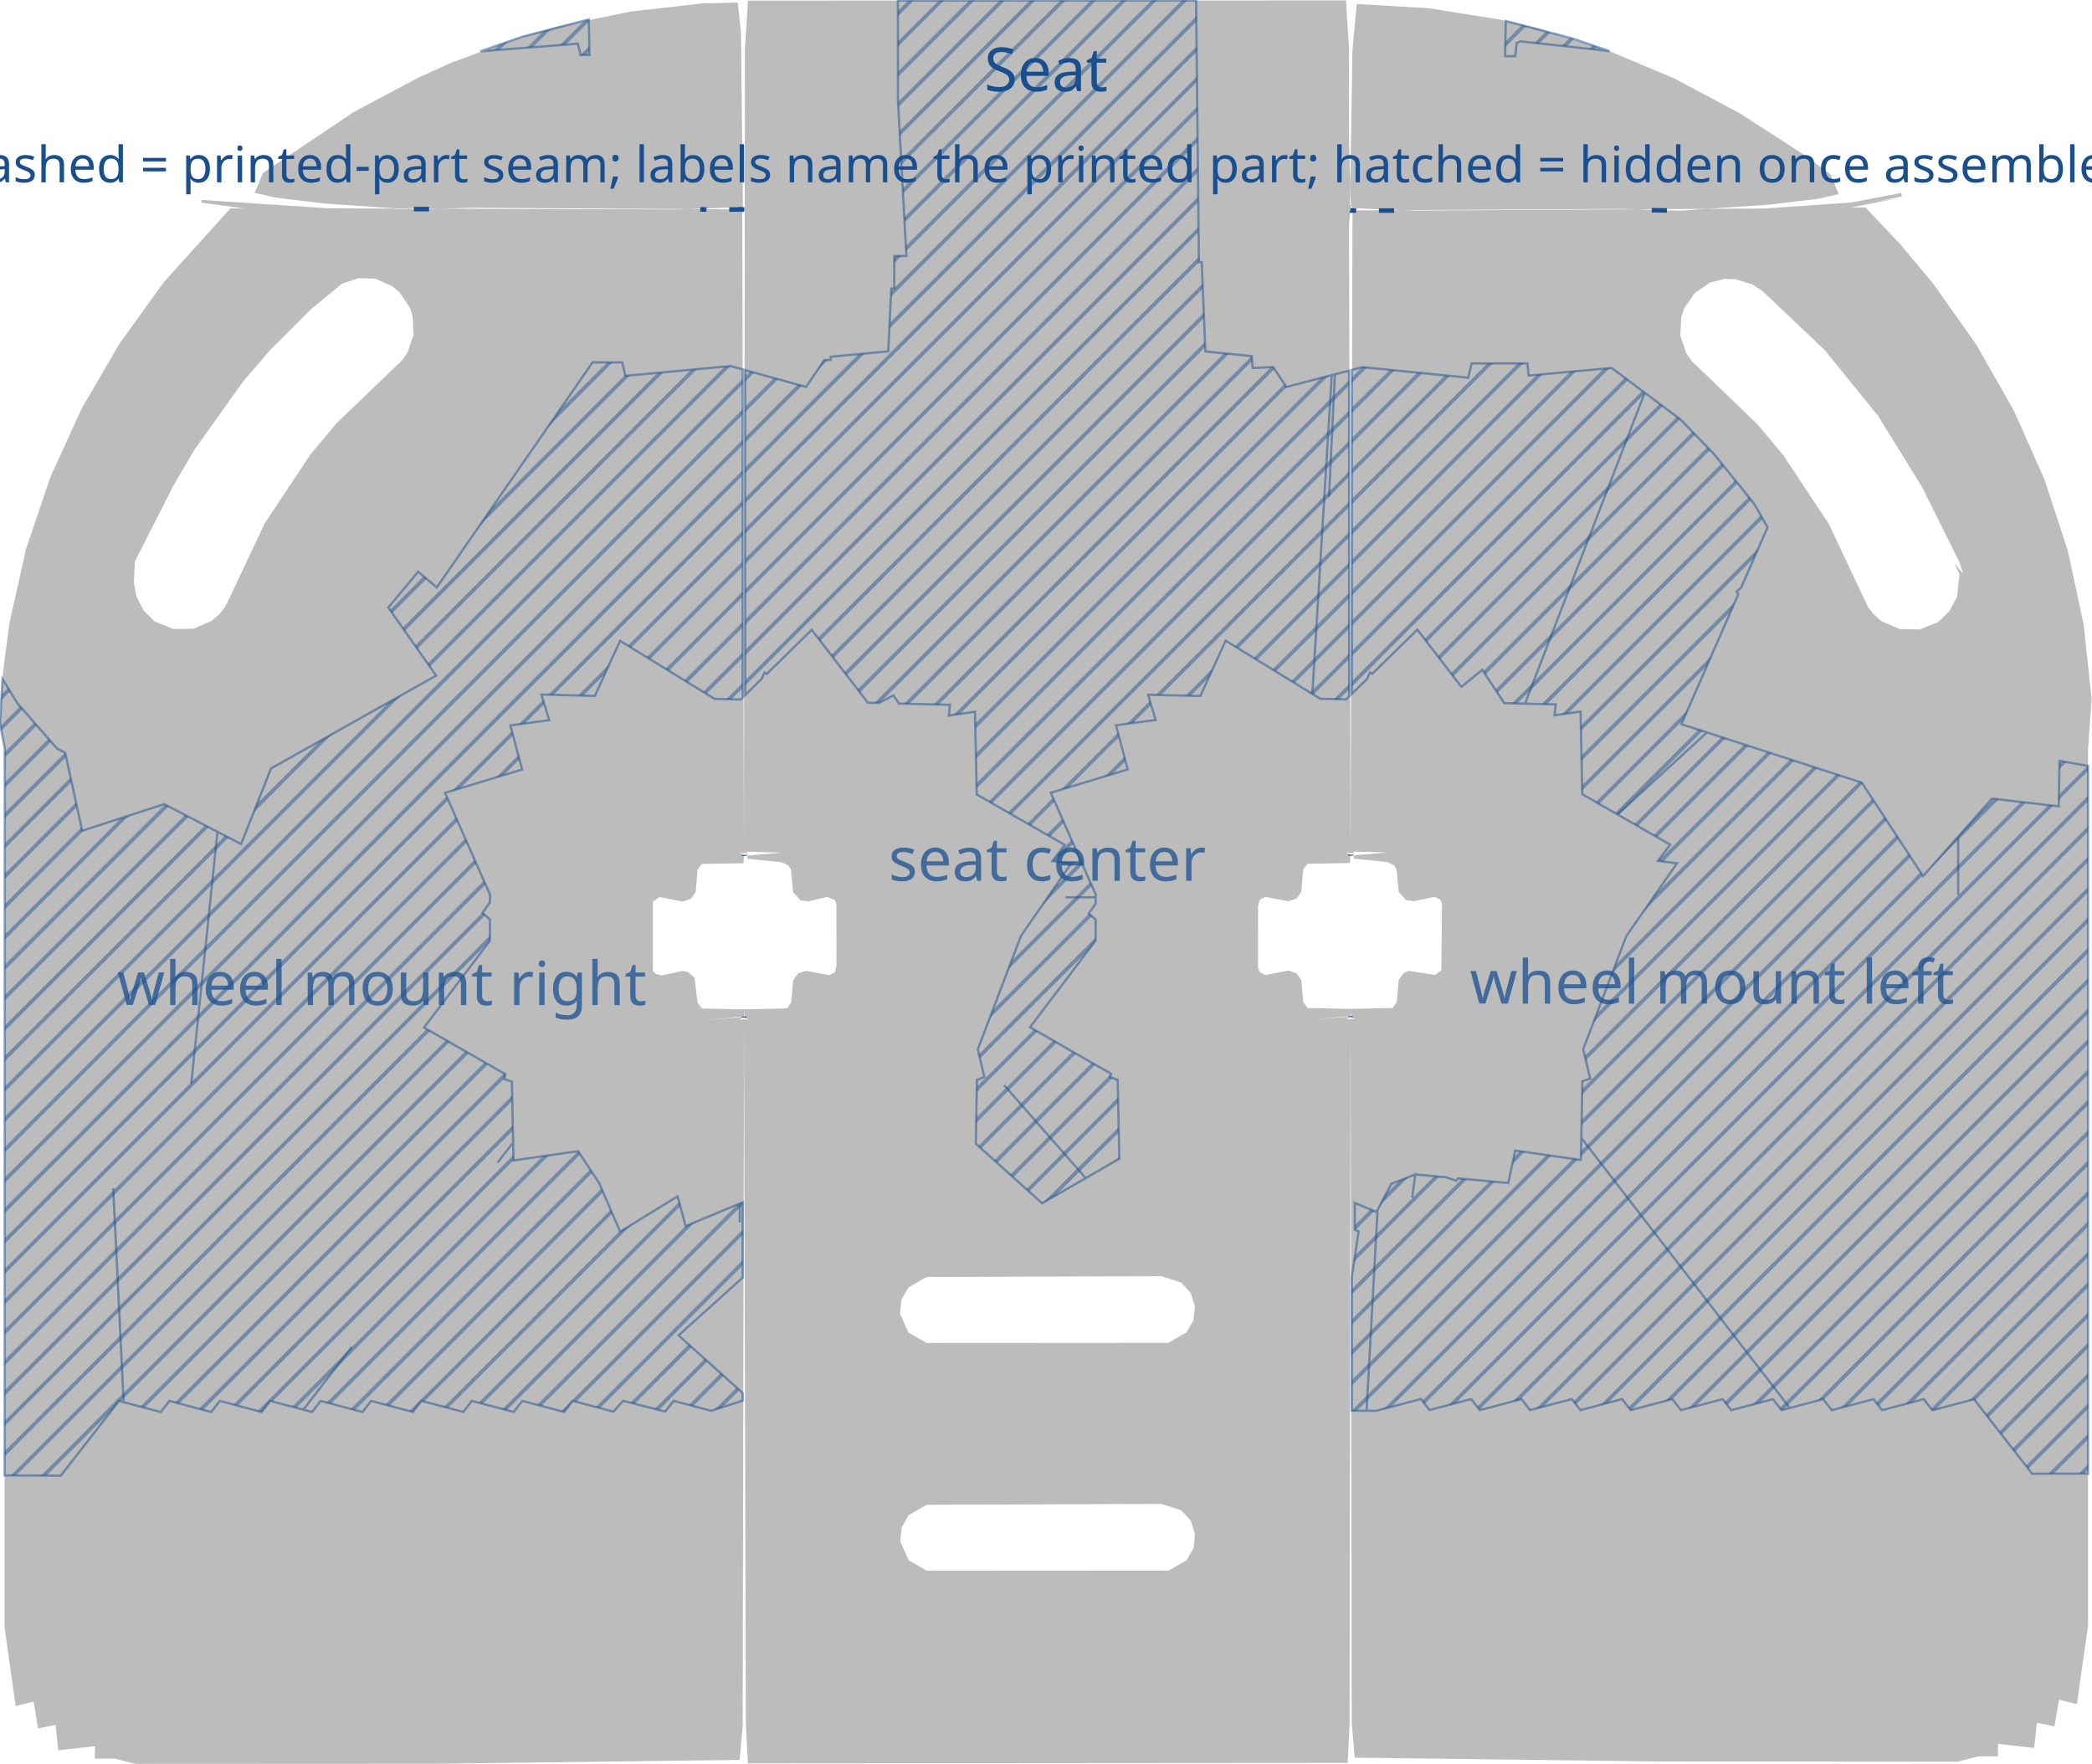
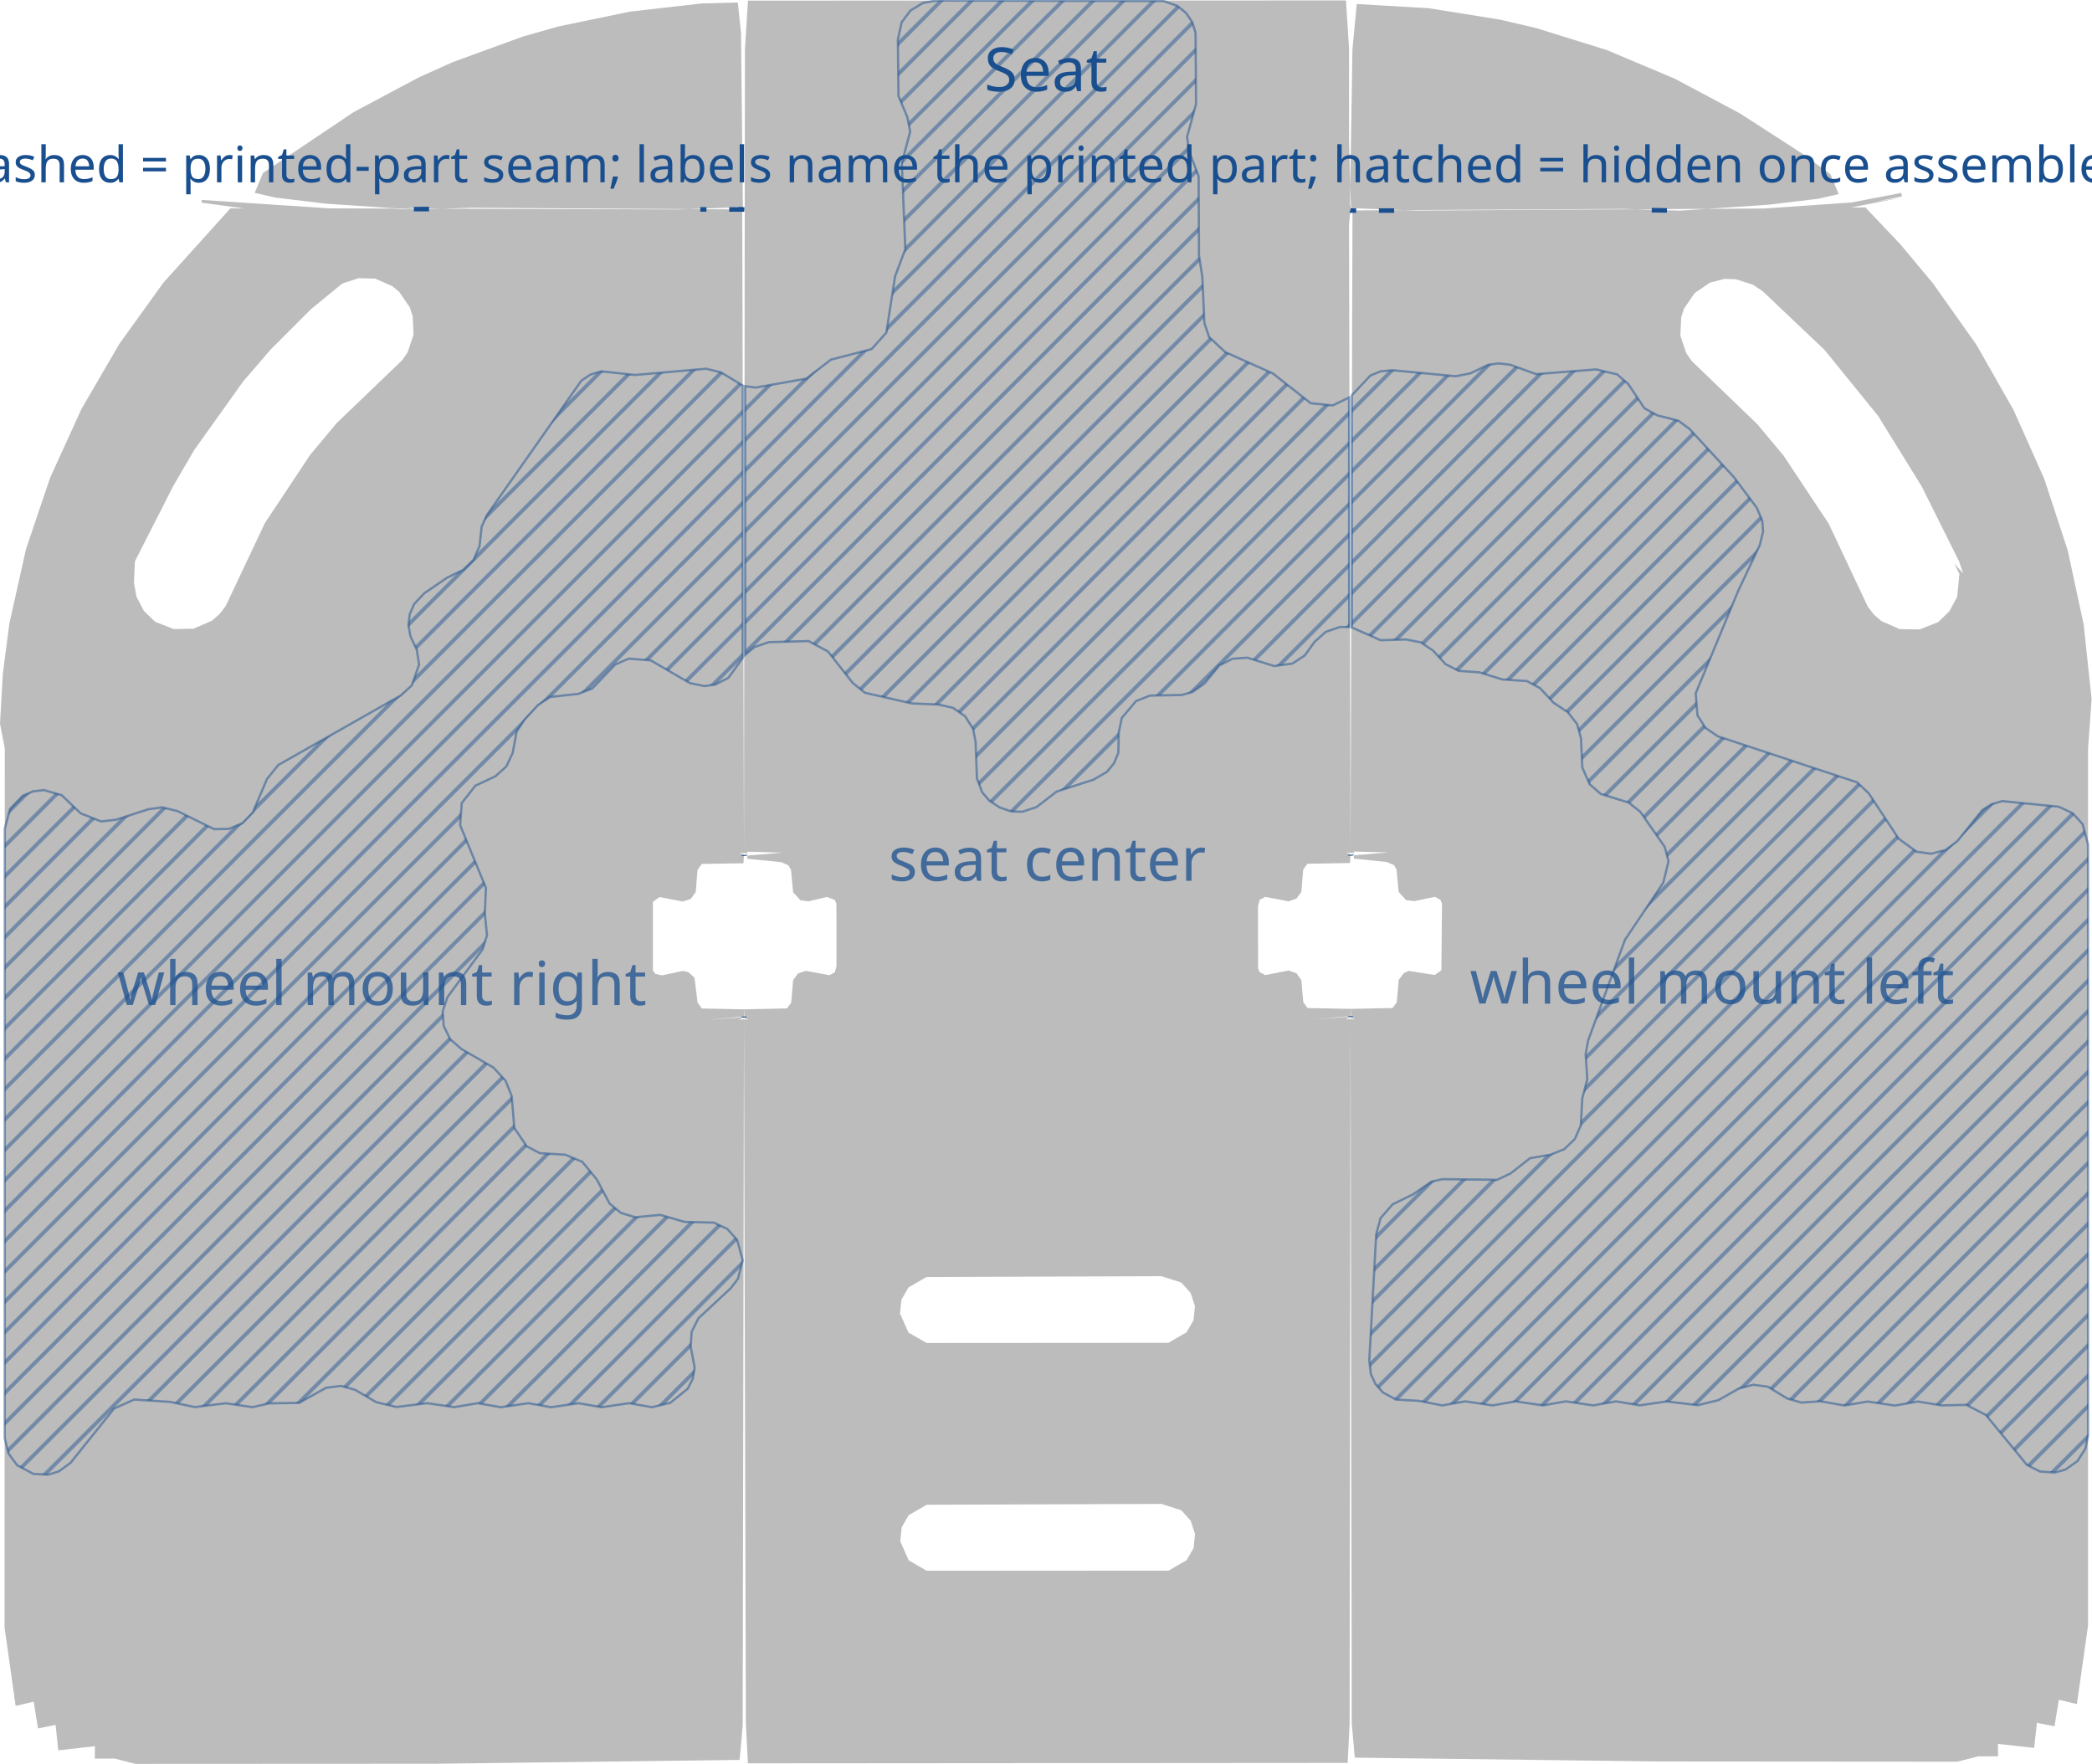
<svg xmlns="http://www.w3.org/2000/svg" width="275.4mm" height="232.2mm" viewBox="0 0 275.4 232.2" version="1.1">
  <defs>
    <pattern id="hidden" width="4" height="4" patternUnits="userSpaceOnUse">
      <path d="M-1 1 L1 -1 M0 4 L4 0 M3 5 L5 3" stroke="#1a4f8f" stroke-width="0.5" stroke-opacity="0.45" />
    </pattern>
  </defs>
  <path d="M220.5 10.37 L211.53 6.59 L202.21 3.69 L197.46 2.58 L188.07 1.08 L178.61 0.53 L178.04 6.53 L177.72 26.96 L178.15 27.42 L177.94 27.7 L213.65 27.5 L221.17 27.73 L232.73 26.96 L239.34 26.17 L242.05 25.55 L240.96 22.93 L237.13 20.14 L229.07 14.94 Z M97.55 4.33 L97.13 0.33 L92.4 0.45 L82.94 1.53 L73.48 3.49 L68.78 4.83 L59.6 8.18 L55.15 10.18 L46.55 14.76 L34.62 22.77 L33.53 25.39 L36.24 26.01 L42.87 26.81 L54.48 27.59 L62.02 27.35 L97.8 27.57 Z M184.13 129 L183.88 131.94 L183.32 132.7 L177.79 132.81 L177.79 133.89 L178.35 134.2 L177.79 134.11 L177.95 226.88 L178.35 231.38 L218.06 231.88 L257.68 231.91 L260.43 231.21 L263.03 231.2 L263.02 229.57 L267.78 230.1 L268.15 226.79 L270.46 227.26 L271.04 223.76 L273.41 224.33 L274.88 213.99 L274.88 98.56 L275.35 92.01 L274.3 82.2 L272.21 72.47 L269.12 63.05 L265.09 54.01 L260.19 45.39 L254.44 37.27 L250.17 32.16 L245.56 27.3 L243.67 27.32 L250.16 26.04 L246.96 26.55 L250.38 25.85 L250.29 25.4 L243.7 26.66 L232.27 27.45 L186.33 27.72 L178.05 27.41 L177.79 112.3 L178.35 112.21 L177.78 112.64 L182.72 112.21 L178.21 112.1 L178.23 113.03 L182.59 113.48 L183.52 113.89 L183.85 114.48 L184.13 117.42 L185.1 118.49 L186.18 118.63 L188.89 118.06 L189.61 118.44 L189.83 118.96 L189.75 127.73 L188.88 128.35 L185.44 127.81 L184.78 128.12 Z M225.12 37.2 L227.01 36.71 L228.5 36.76 L230.72 37.46 L232.04 38.33 L240.2 46.07 L247.22 54.72 L253 64.06 L257.92 73.94 L258.44 75.51 L257.27 74.17 L257.95 75.56 L257.65 78.56 L256.63 80.46 L255.16 81.89 L252.72 82.86 L250.09 82.82 L247.69 81.77 L246.69 80.91 L245.89 79.87 L240.74 68.94 L234.79 59.97 L231.34 55.84 L222.7 47.52 L222 46.52 L221.21 44.2 L221.32 41.76 L221.71 40.6 L223.09 38.58 Z M89.9 127.81 L87.13 128.4 L86.29 128.2 L85.95 127.78 L85.95 118.72 L86.82 118.09 L89.9 118.68 L90.94 118.33 L91.58 117.44 L91.83 114.5 L92.39 113.73 L97.87 113.64 L97.94 112.55 L97.37 112.24 L97.94 112.32 L97.71 27.27 L89.39 27.57 L43.39 27.43 L26.57 26.32 L26.53 26.68 L32.19 27.45 L30.34 27.42 L21.52 37.2 L15.73 45.24 L10.74 53.81 L6.61 62.86 L3.42 72.3 L1.24 82.04 L0.38 88.64 L0 95.25 L0.63 98.53 L0.6 214.23 L2.06 224.57 L4.44 224.01 L5 227.53 L7.32 227.07 L7.67 230.42 L12.5 229.87 L12.48 231.51 L15.09 231.5 L17.84 232.2 L57.57 232.18 L97.37 231.68 L97.77 227.16 L97.94 134.17 L97.38 134.26 L97.94 133.82 L93 134.26 L98.01 133.89 L97.94 132.87 L92.4 132.76 L91.83 131.99 L91.43 128.72 L90.62 127.98 Z M49.39 36.68 L51.63 37.66 L52.57 38.44 L53.95 40.47 L54.33 41.64 L54.44 44.08 L53.65 46.4 L52.95 47.41 L44.29 55.73 L40.83 59.88 L34.87 68.86 L29.7 79.8 L28.89 80.85 L27.9 81.71 L25.49 82.76 L22.86 82.81 L20.42 81.85 L18.95 80.43 L17.96 78.53 L17.63 76.69 L17.76 73.9 L22.79 64.01 L25.57 59.24 L32.02 50.2 L35.67 45.97 L40.94 40.7 L45.05 37.33 L47.2 36.62 Z M54.48 27.56 L56.33 27.56 L54.48 27.36 L51.7 27.54 Z M177.59 18.57 L177.59 6.36 L177.19 0.06 L98.47 0.08 L98.07 6.38 L97.94 112.32 L98.5 112.24 L97.94 112.67 L103 112.24 L98.37 112.12 L98.39 113.05 L102.87 113.5 L103.8 113.92 L104.13 114.51 L104.41 117.45 L105.38 118.52 L106.46 118.65 L108.86 118.08 L109.9 118.47 L110.11 118.98 L110.12 127.18 L109.9 128 L109.17 128.38 L106.09 127.8 L105.05 128.15 L104.41 129.04 L104.16 131.98 L103.6 132.75 L97.94 132.87 L97.94 133.95 L98.51 134.25 L97.94 134.17 L98.19 226.98 L98.46 232.13 L177.41 232.07 L177.67 226.92 L177.79 134.11 L177.23 134.2 L177.79 133.77 L172.73 134.2 L177.86 133.83 L177.79 132.81 L172.13 132.7 L171.57 131.94 L171.31 129.01 L170.67 128.12 L169.64 127.76 L166.56 128.36 L165.83 127.97 L165.62 127.46 L165.61 119.27 L165.83 118.45 L166.56 118.07 L169.64 118.65 L170.67 118.3 L171.31 117.41 L171.56 114.47 L172.12 113.71 L177.72 113.61 L177.78 112.52 L177.22 112.21 L177.79 112.3 L177.59 29.64 L177.83 26.96 Z M152.9 197.98 L155.52 198.82 L156.75 200.19 L157.32 201.95 L157.13 203.79 L156.21 205.39 L153.84 206.76 L122 206.78 L119.63 205.41 L118.51 202.9 L118.7 201.07 L119.62 199.46 L122 198.09 Z M152.88 168 L155.5 168.83 L156.74 170.21 L157.31 171.96 L157.12 173.8 L156.19 175.4 L153.82 176.77 L121.98 176.79 L119.6 175.43 L118.48 172.92 L118.67 171.08 L119.6 169.48 L121.97 168.11 Z" fill="#bcbcbc" fill-rule="evenodd" />
-   <path d="M199.48 7.39 L199.67 5.66 L200.15 5.44 L211.88 6.73 L206.9 5.03 L198.23 2.76 L198.13 7.39 Z M77.51 2.56 L68.78 4.83 L63.23 6.76 L76.07 5.75 L76.43 7.24 L77.61 7.24 Z M216.52 51.7 L212.17 48.44 L201.23 49.44 L201.08 47.84 L193.73 47.84 L193.28 49.72 L179.35 48.33 L177.96 48.7 L177.96 91.34 L179.99 89.35 L180.35 88.52 L180.66 88.69 L186.59 82.89 L192.38 90.42 L195.14 88.17 L198.04 92.57 L200.76 92.63 Z M224.71 96.42 L221.35 95.33 L228.84 78.22 L228.6 77.86 L229.21 77.36 L232.69 69.42 L230.91 66.3 L225.63 59.77 L221.2 55.2 L216.52 51.7 L200.76 92.63 L204.8 92.73 L204.65 94.17 L208.07 93.67 L208.3 104.55 L212.94 107.22 Z M269.12 194 L274.88 193.99 L274.88 100.83 L271.12 100.16 L271.02 106.15 L262.24 105.13 L257.78 110.14 L257.78 117.81 L257.78 110.14 L253.16 115.33 L245.1 103.03 L224.71 96.42 L212.94 107.22 L219.88 111.2 L218.25 113.33 L220.77 113.64 L214.09 123.24 L208.42 138.12 L209.34 141.98 L208.31 142.34 L208.17 149.8 L235.62 185.35 L240.01 184.19 L241.15 185.64 L246.63 184.19 L247.77 185.64 L253.25 184.19 L254.39 185.65 L259.87 184.2 L267.52 194 Z M181.22 185.71 L187.06 184.17 L188.19 185.62 L193.68 184.17 L194.81 185.63 L200.3 184.18 L201.43 185.63 L206.92 184.18 L208.05 185.63 L213.54 184.18 L214.67 185.63 L220.16 184.18 L221.29 185.63 L226.78 184.19 L227.91 185.64 L233.4 184.19 L234.53 185.64 L235.62 185.35 L208.17 149.8 L208.11 152.7 L199.47 151.46 L198.55 155.73 L191.92 155.12 L191.7 155.44 L190.39 154.98 L186.32 154.61 L185.91 157.65 L186.32 154.61 L183.17 155.84 L181.35 159.27 L179.9 185.71 Z M178.35 185.71 L179.9 185.71 L181.35 159.27 L181.2 159.54 L178.35 158.36 L178.35 161.89 L178.86 162.1 L177.96 168.06 L177.96 185.71 Z M15.67 184.43 L16.28 184.59 L14.9 156.42 L16.28 184.59 L21.17 185.88 L22.31 184.42 L27.81 185.88 L28.94 184.42 L34.44 185.88 L35.58 184.42 L39.93 185.57 L46.32 177.3 L39.93 185.57 L41.08 185.88 L42.21 184.42 L47.72 185.88 L48.85 184.42 L54.35 185.87 L55.49 184.42 L60.99 185.87 L62.12 184.42 L67.62 185.87 L68.76 184.42 L74.26 185.87 L75.39 184.41 L80.75 185.83 L82.03 184.41 L87.57 185.82 L88.67 184.41 L93.63 185.72 L97.77 184.38 L97.77 183.38 L89.33 175.79 L97.77 168.19 L97.77 158.28 L97.38 158.44 L97.38 160.93 L97.38 158.44 L90.26 161.41 L89.2 157.49 L81.64 162.14 L78.86 155.72 L76.1 151.54 L67.6 152.76 L67.55 150.41 L65.5 153.04 L67.55 150.41 L67.39 142.4 L66.38 142.04 L66.53 141.41 L55.82 135.27 L64.49 123.85 L64.49 121.03 L63.52 120.17 L64.49 118.81 L64.52 117.81 L58.59 104.37 L68.73 101.3 L67.19 95.49 L72.3 94.81 L71.28 91.43 L78.31 91.61 L81.63 84.36 L94.07 92 L97.5 92.09 L97.77 91.82 L97.78 48.63 L96.17 48.19 L82.33 49.48 L81.91 47.7 L78.01 47.7 L57.5 77.33 L55.05 75.27 L51.12 79.98 L57.41 88.94 L35.68 101.16 L31.74 111.11 L28.63 109.5 L25.18 142.65 L28.63 109.5 L21.61 105.86 L10.82 109.36 L8.58 99.1 L7.51 98.54 L2.3 92.6 L0.33 89.39 L0 95.25 L0.63 98.53 L0.61 194.23 L8.01 194.25 Z M142.93 155.09 L132.19 142.85 L142.93 155.09 L147.35 152.53 L147.14 142.16 L146.16 141.8 L146.26 141.35 L135.6 135.23 L144.23 123.82 L144.23 121.05 L143.33 120.25 L144.23 118.97 L144.23 118.12 L140.28 118.13 L144.23 118.12 L144.26 117.79 L138.33 104.36 L148.46 101.29 L146.92 95.48 L149.27 95.16 L149.1 94.91 L149.27 95.16 L152.14 94.78 L151.14 91.46 L158.02 91.62 L161.35 84.34 L172.76 91.35 L175.32 49.38 L169.34 50.94 L167.6 48.32 L164.9 48.44 L164.79 46.88 L158.68 46.27 L158.2 34.5 L157.83 34.5 L157.46 0.06 L118.2 0.07 L118.21 13.16 L119.32 33.69 L117.73 33.69 L117.72 37.97 L117.33 37.98 L116.94 46.25 L109.37 46.96 L109.36 47.38 L108.53 47.38 L106.11 50.93 L98.09 48.72 L98.1 91.49 L100.27 89.37 L100.63 88.55 L100.94 88.72 L106.86 82.91 L114.25 92.51 L115.69 92.55 L117.63 91.54 L118.34 92.62 L125.06 92.78 L124.92 94.19 L128.35 93.69 L128.58 104.58 L140.16 111.22 L138.54 113.36 L141.03 113.65 L134.41 123.19 L128.72 138.14 L129.59 141.8 L128.61 142.16 L128.46 150.56 L137.19 158.4 Z M177.61 91.68 L177.6 48.79 L175.73 49.28 L174.96 65.39 L175.73 49.28 L175.32 49.38 L172.76 91.35 L173.81 91.99 L177.21 92.07 Z" fill="url(#hidden)" fill-rule="evenodd" stroke="#1a4f8f" stroke-width="0.3" stroke-opacity="0.5" />
+   <path d="M270.49 193.85 L271.9 193.46 L273.49 192.34 L274.53 190.7 L274.88 188.98 L274.88 111.17 L274.16 108.49 L272.85 107.05 L271.03 106.2 L263.6 105.46 L262.19 105.86 L260.97 106.64 L257.68 110.72 L256.12 111.9 L254.23 112.39 L252.3 112.12 L249.95 110.41 L245.99 104.41 L244.48 102.99 L226.12 96.92 L224.51 95.81 L223.46 94.17 L223.23 91.27 L228.82 77.79 L231.66 71.77 L232.1 69.99 L231.99 68.54 L231.27 66.85 L228.28 62.84 L222.41 56.46 L220.94 55.38 L218.17 54.68 L216.46 53.73 L214.35 50.55 L212.88 49.28 L210.13 48.63 L202.22 49.25 L198.83 48.02 L197.28 47.84 L195.95 48.01 L193.56 49.15 L191.64 49.53 L183.33 48.74 L181.75 48.88 L180.4 49.44 L177.96 52.04 L177.96 82.6 L181.75 84.28 L185.12 84.18 L187.03 84.56 L188.66 85.65 L190.29 87.42 L192.02 88.31 L194.75 88.51 L197.77 89.44 L201.02 89.66 L202.74 90.59 L204.51 92.5 L206.41 93.77 L207.61 95.31 L208.13 97.19 L208.3 101.03 L209.27 103.24 L210.74 104.52 L214.4 105.65 L215.93 106.86 L219.16 111.5 L219.65 113.39 L218.96 116.21 L213.92 123.71 L209.07 136.97 L208.74 138.77 L208.96 142.06 L208.3 144.58 L208.1 148.15 L207.32 149.94 L205.92 151.29 L204.1 152.01 L201.42 152.47 L198.86 154.47 L197.1 155.31 L189.86 155.23 L188.44 155.55 L186.05 157.21 L183.34 158.54 L181.74 160.36 L181.17 162.48 L180.26 179.08 L180.47 180.9 L181.09 182.22 L182.06 183.31 L183.77 184.24 L186.76 184.41 L189.87 185.01 L192.9 184.48 L196.49 185.01 L199.52 184.48 L203.11 185.01 L206.14 184.48 L209.73 185.01 L212.76 184.48 L215.87 185 L219.38 184.49 L223.52 184.98 L226.21 184.32 L228.91 182.79 L230.8 182.29 L232.73 182.55 L235.29 184.11 L237.16 184.64 L239.65 184.47 L242.83 185.02 L245.86 184.5 L249.45 185.03 L252.48 184.5 L255.58 185.01 L258.86 184.94 L261.43 186.27 L266.82 192.83 L268.55 193.71 Z M6.34 194.13 L7.74 193.7 L9.28 192.58 L15.02 185.42 L17.67 184.24 L22.4 184.55 L25.64 185.23 L29.72 184.73 L33.25 185.24 L35.45 184.74 L39.38 184.68 L42.91 182.7 L44.85 182.44 L46.73 182.95 L49.52 184.58 L52.18 185.22 L56.26 184.72 L59.79 185.24 L62.9 184.72 L65.94 185.25 L69.54 184.72 L72.57 185.25 L76.17 184.72 L79.21 185.25 L82.81 184.72 L85.85 185.25 L88.26 184.66 L90.54 182.81 L91.2 181.5 L91.45 180.06 L90.92 177.24 L91.06 175.29 L91.94 173.55 L96.2 169.58 L97.16 168.32 L97.77 165.9 L97.04 163.22 L95.74 161.78 L93.98 160.95 L90.11 160.85 L86.92 159.93 L83.63 160.24 L81.76 159.68 L80.25 158.44 L78.56 155.26 L76.66 152.95 L74.43 152.01 L71.07 151.81 L69.34 150.9 L67.71 148.5 L67.36 144.29 L66.56 142.27 L64.94 140.52 L60.75 138.1 L59.28 136.82 L58.41 135.07 L58.28 133.12 L58.9 131.27 L63.53 124.98 L64.11 123.13 L63.83 120.27 L63.97 116.88 L60.57 108.61 L60.79 105.71 L62.58 103.43 L65.22 102.19 L66.66 100.89 L67.49 99.13 L68.01 96.31 L69.1 94.69 L70.81 92.83 L72.43 91.75 L76.16 91.34 L77.97 90.63 L80.99 87.48 L82.78 86.7 L85.68 86.94 L90.81 89.92 L92.72 90.32 L94.16 90.12 L95.89 89.23 L97.77 86.62 L97.78 50.75 L94.91 49.02 L92.96 48.54 L83.59 49.36 L79.15 48.88 L77.75 49.3 L76.53 50.11 L64.05 67.88 L63.41 69.33 L63.13 71.88 L62.35 73.67 L60.95 75.03 L58.89 76.03 L55.85 78.1 L54.52 79.52 L53.94 80.86 L53.77 82.31 L54.03 83.75 L54.88 85.57 L55.17 87.5 L54.2 90.24 L52.76 91.55 L36.63 100.71 L35.15 102.55 L33.28 106.95 L31.93 108.35 L30.13 109.12 L28.18 109.15 L23.36 106.77 L21.35 106.28 L19.54 106.53 L15.27 107.91 L13.33 108.14 L10.63 107.08 L8.11 104.67 L5.78 104.01 L4.33 104.18 L2.99 104.76 L1.31 106.51 L0.63 109.1 L0.62 189.32 L1.11 191.33 L2.26 192.89 L4.4 194.03 Z M134.58 106.86 L136.43 106.26 L139.11 104.2 L143.95 102.64 L145.73 101.6 L146.66 100.47 L147.22 99.11 L147.28 96.4 L147.69 94.49 L149.57 92.28 L151.39 91.57 L155.56 91.49 L156.97 91.1 L158.56 89.98 L160.51 87.6 L162.25 86.72 L164.19 86.58 L167.74 87.68 L170.14 87.35 L171.76 86.29 L173.07 84.48 L174.53 83.18 L176.38 82.54 L177.61 82.55 L177.6 52.33 L175.44 53.37 L172.55 53.08 L167.56 49.16 L161.29 46.35 L159.17 44.37 L158.55 42.52 L158.28 36.46 L157.84 33.63 L157.79 23.19 L156.56 19.97 L156.27 18.04 L157.45 13.7 L157.39 4.33 L156.96 2.93 L156.15 1.72 L155.02 0.79 L153.19 0.14 L123.32 0.07 L121.52 0.38 L119.86 1.38 L118.7 2.94 L118.2 5.2 L118.28 12.65 L119.44 15.4 L119.82 17.31 L118.72 21.5 L119.18 32.79 L117.83 36.38 L116.68 43.8 L114.73 45.96 L109.38 47.35 L106.12 49.85 L99.49 51.02 L98.09 50.84 L98.1 86.21 L99.32 85.18 L101.17 84.54 L106.44 84.39 L109 85.76 L112.26 89.91 L113.87 91.2 L120.02 92.6 L123.56 92.75 L125.46 93.18 L127.06 94.3 L128.1 95.95 L128.43 97.64 L128.61 102.48 L129.3 104.3 L130.25 105.41 L131.62 106.3 L133.12 106.82 Z" fill="url(#hidden)" fill-rule="evenodd" stroke="#1a4f8f" stroke-width="0.3" stroke-opacity="0.5" />
  <polyline points="183.53,27.72 178.05,27.72 178.15,27.42" fill="none" stroke="#1a4f8f" stroke-width="0.6" stroke-dasharray="2 3" />
  <polyline points="217.44,27.67 221.17,27.73" fill="none" stroke="#1a4f8f" stroke-width="0.6" stroke-dasharray="2 3" />
  <polyline points="97.51,27.27 97.5,27.37" fill="none" stroke="#1a4f8f" stroke-width="0.6" stroke-dasharray="2 3" />
  <polyline points="97.71,27.27 97.69,27.58 92.19,27.57" fill="none" stroke="#1a4f8f" stroke-width="0.6" stroke-dasharray="2 3" />
  <polyline points="54.48,27.53 58.22,27.52" fill="none" stroke="#1a4f8f" stroke-width="0.6" stroke-dasharray="2 3" />
  <polyline points="177.78,112.52 177.78,112.64" fill="none" stroke="#1a4f8f" stroke-width="0.6" stroke-dasharray="2 3" />
  <polyline points="177.79,133.77 177.79,133.89" fill="none" stroke="#1a4f8f" stroke-width="0.6" stroke-dasharray="2 3" />
  <polyline points="97.94,112.67 97.94,112.55" fill="none" stroke="#1a4f8f" stroke-width="0.6" stroke-dasharray="2 3" />
  <polyline points="97.94,133.95 97.94,133.82" fill="none" stroke="#1a4f8f" stroke-width="0.6" stroke-dasharray="2 3" />
  <text x="225.38" y="132.13" text-anchor="middle" font-family="sans-serif" font-size="8" fill="#1a4f8f" opacity="0.75">wheel mount left</text>
  <text x="50.27" y="132.31" text-anchor="middle" font-family="sans-serif" font-size="8" fill="#1a4f8f" opacity="0.75">wheel mount right</text>
  <text x="137.87" y="115.95" text-anchor="middle" font-family="sans-serif" font-size="8" fill="#1a4f8f" opacity="0.75">seat center</text>
  <text x="137.7" y="12" text-anchor="middle" font-family="sans-serif" font-size="8" fill="#1a4f8f">Seat</text>
  <text x="137.7" y="24" text-anchor="middle" font-family="sans-serif" font-size="6.6" fill="#1a4f8f">dashed = printed-part seam; labels name the printed part; hatched = hidden once assembled</text>
</svg>
